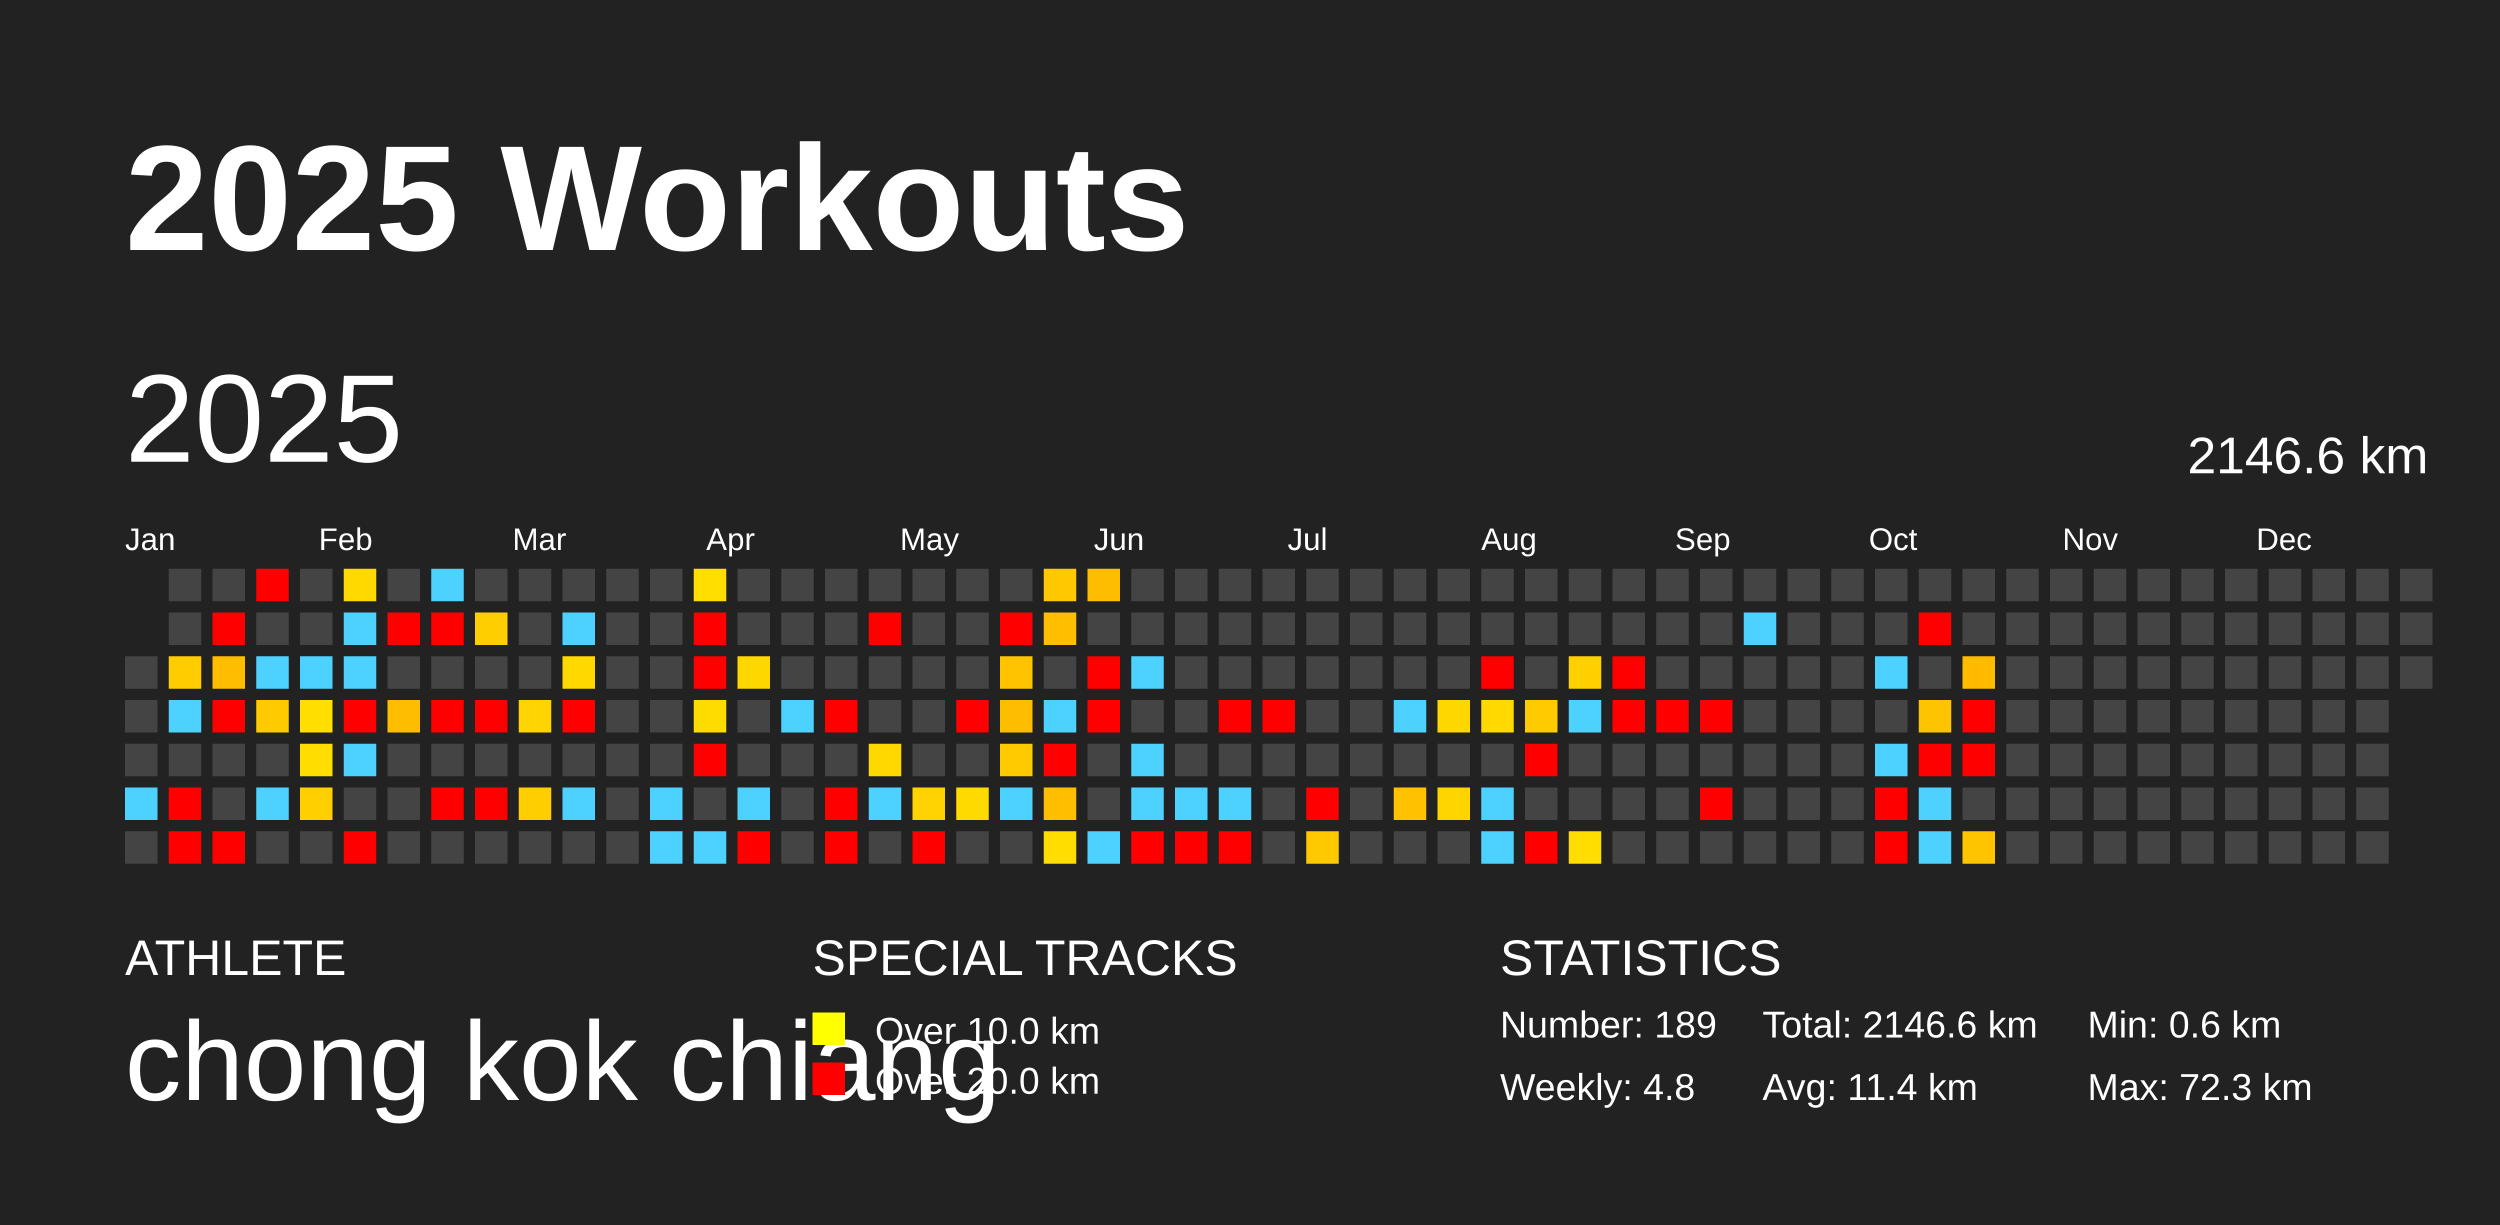
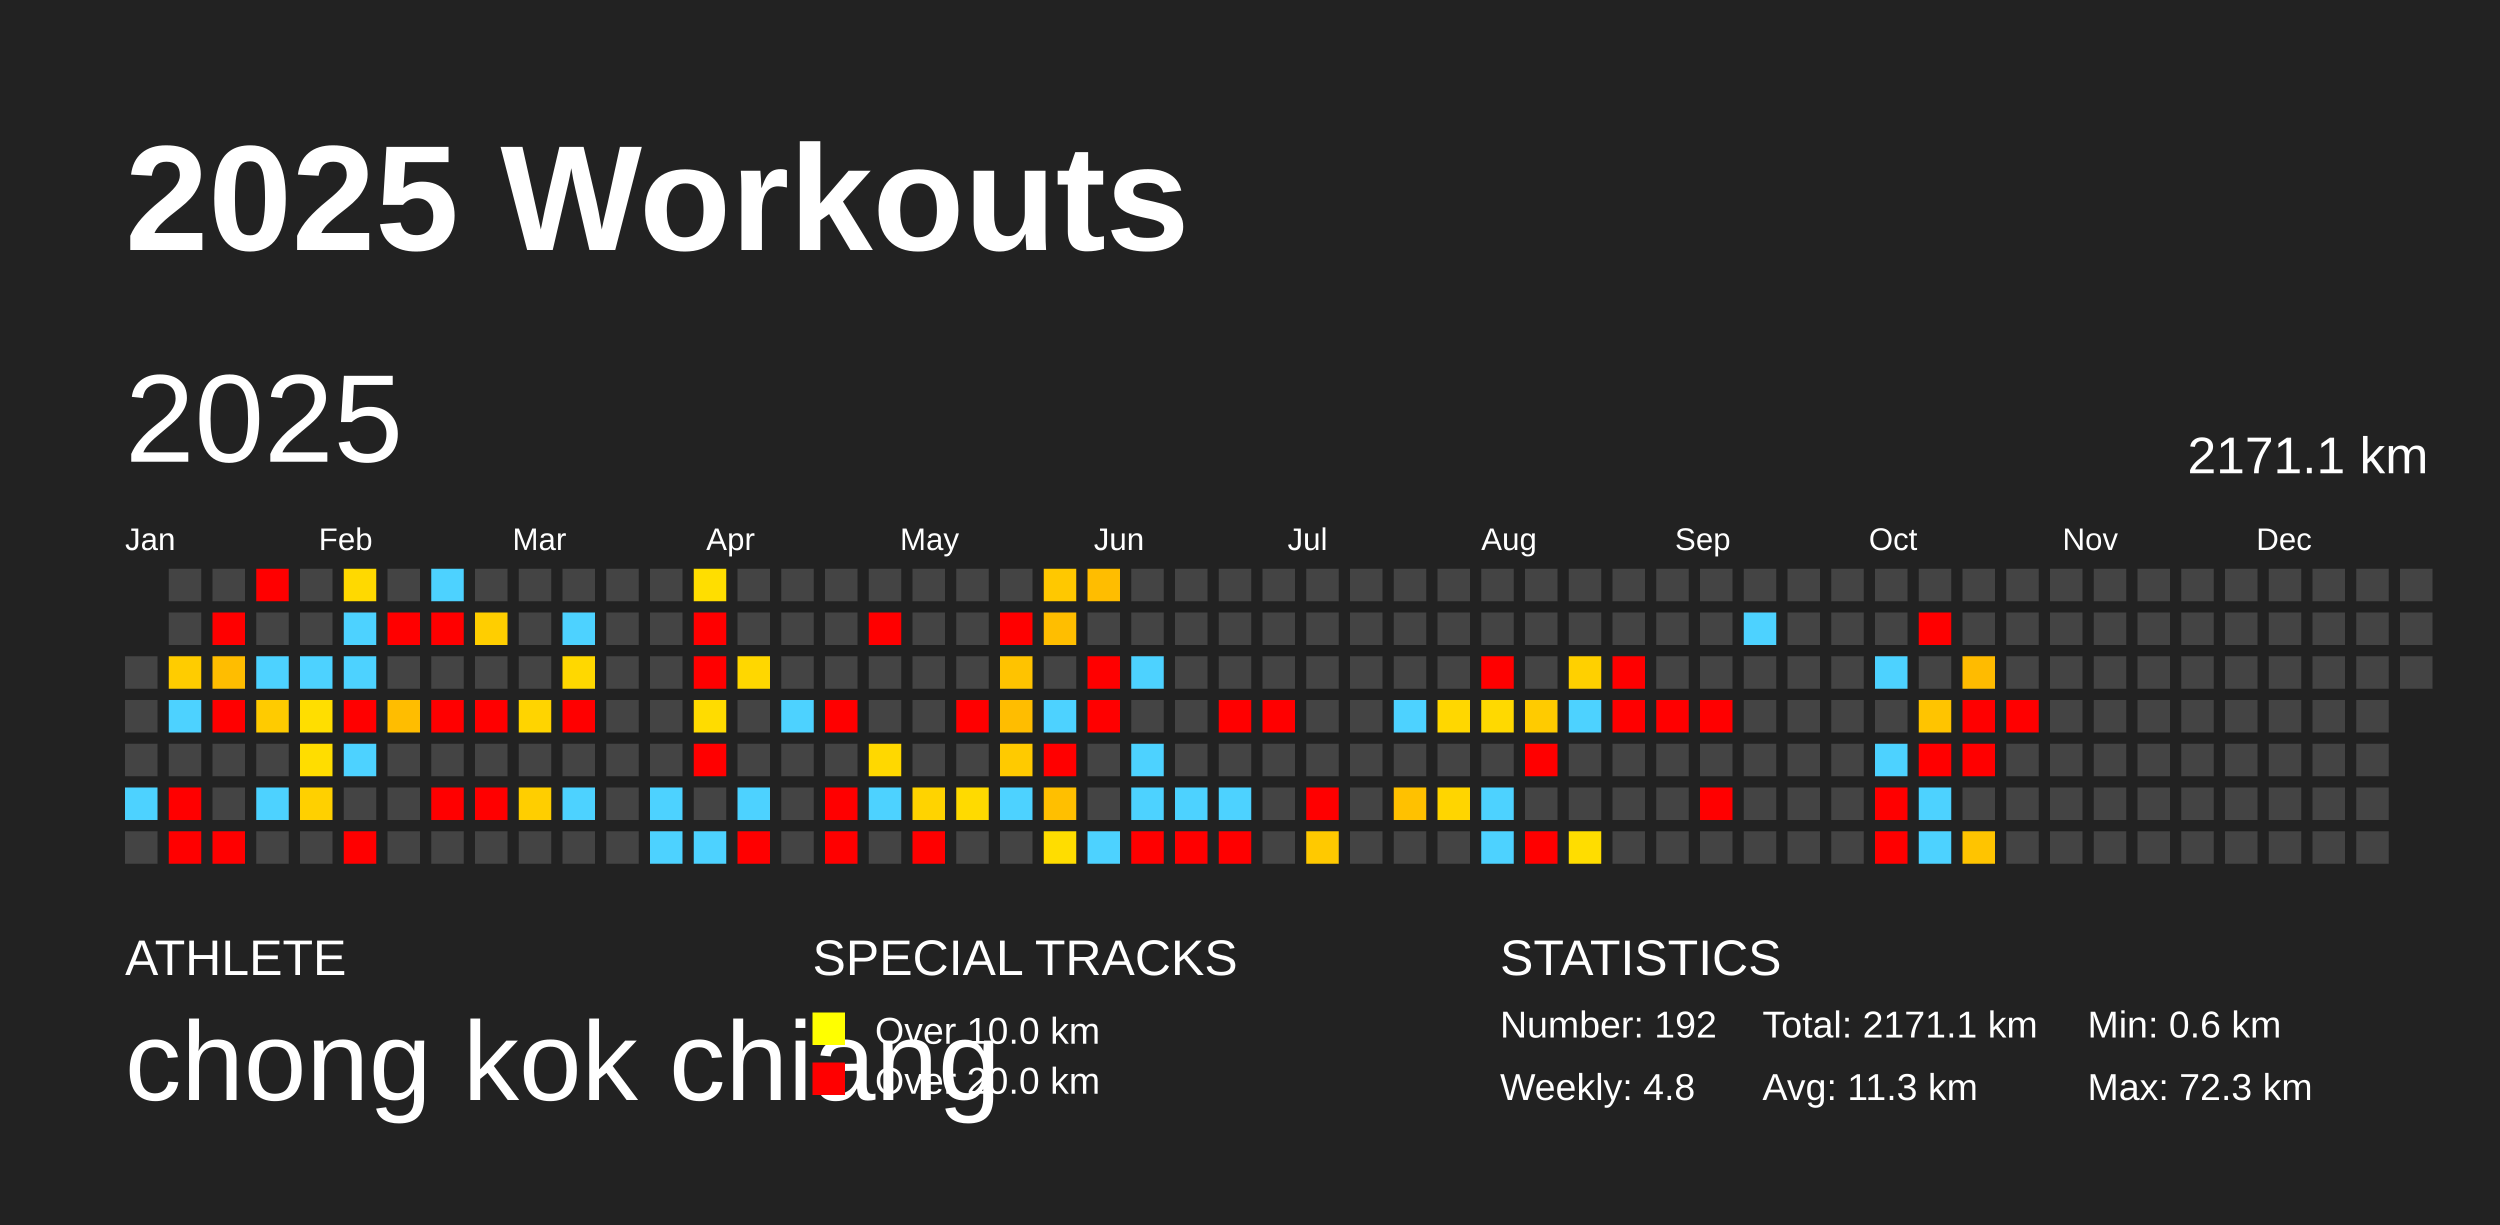
<svg xmlns="http://www.w3.org/2000/svg" baseProfile="full" height="98mm" version="1.1" viewBox="0,0,200,98" width="200mm">
  <defs />
  <rect fill="#222222" height="98" width="200" x="0" y="0" />
  <text fill="#FFFFFF" style="font-size:12px; font-family:Arial; font-weight:bold;" x="10" y="20">2025 Workouts</text>
  <text fill="#FFFFFF" style="font-size:4px; font-family:Arial" x="10" y="78">ATHLETE</text>
  <text fill="#FFFFFF" style="font-size:9px; font-family:Arial" x="10" y="88">chong kok chiang</text>
  <text fill="#FFFFFF" style="font-size:4px; font-family:Arial" x="65" y="78">SPECIAL TRACKS</text>
  <rect fill="yellow" height="2.6" width="2.6" x="65" y="81" />
  <text fill="#FFFFFF" style="font-size:3px; font-family:Arial" x="70" y="83.5">Over 10.0 km</text>
  <rect fill="red" height="2.6" width="2.6" x="65" y="85" />
  <text fill="#FFFFFF" style="font-size:3px; font-family:Arial" x="70" y="87.5">Over 20.0 km</text>
  <text fill="#FFFFFF" style="font-size:4px; font-family:Arial" x="120" y="78">STATISTICS</text>
-   <text fill="#FFFFFF" style="font-size:3px; font-family:Arial" x="120" y="83">Number: 189</text>
+   <text fill="#FFFFFF" style="font-size:3px; font-family:Arial" x="120" y="83">Number: 192</text>
  <text fill="#FFFFFF" style="font-size:3px; font-family:Arial" x="120" y="88">Weekly: 4.8</text>
-   <text fill="#FFFFFF" style="font-size:3px; font-family:Arial" x="141" y="83">Total: 2146.6 km</text>
-   <text fill="#FFFFFF" style="font-size:3px; font-family:Arial" x="141" y="88">Avg: 11.4 km</text>
+   <text fill="#FFFFFF" style="font-size:3px; font-family:Arial" x="141" y="83">Total: 2171.1 km</text>
+   <text fill="#FFFFFF" style="font-size:3px; font-family:Arial" x="141" y="88">Avg: 11.3 km</text>
  <text fill="#FFFFFF" style="font-size:3px; font-family:Arial" x="167" y="83">Min: 0.6 km</text>
  <text fill="#FFFFFF" style="font-size:3px; font-family:Arial" x="167" y="88">Max: 72.3 km</text>
  <text dominant-baseline="hanging" fill="#FFFFFF" style="font-size:10.0px; font-family:Arial;" x="10" y="30">2025</text>
-   <text dominant-baseline="hanging" fill="#FFFFFF" style="font-size:4.125px; font-family:Arial;" x="175" y="35">2146.6 km</text>
+   <text dominant-baseline="hanging" fill="#FFFFFF" style="font-size:4.125px; font-family:Arial;" x="175" y="35">2171.1 km</text>
  <text fill="#FFFFFF" style="font-size:2.5px; font-family:Arial" x="10.0" y="44">Jan</text>
  <text fill="#FFFFFF" style="font-size:2.5px; font-family:Arial" x="25.5" y="44">Feb</text>
  <text fill="#FFFFFF" style="font-size:2.5px; font-family:Arial" x="41.0" y="44">Mar</text>
  <text fill="#FFFFFF" style="font-size:2.5px; font-family:Arial" x="56.5" y="44">Apr</text>
  <text fill="#FFFFFF" style="font-size:2.5px; font-family:Arial" x="72.0" y="44">May</text>
  <text fill="#FFFFFF" style="font-size:2.5px; font-family:Arial" x="87.5" y="44">Jun</text>
  <text fill="#FFFFFF" style="font-size:2.5px; font-family:Arial" x="103.0" y="44">Jul</text>
  <text fill="#FFFFFF" style="font-size:2.5px; font-family:Arial" x="118.5" y="44">Aug</text>
  <text fill="#FFFFFF" style="font-size:2.5px; font-family:Arial" x="134.0" y="44">Sep</text>
  <text fill="#FFFFFF" style="font-size:2.5px; font-family:Arial" x="149.5" y="44">Oct</text>
  <text fill="#FFFFFF" style="font-size:2.5px; font-family:Arial" x="165.0" y="44">Nov</text>
  <text fill="#FFFFFF" style="font-size:2.5px; font-family:Arial" x="180.5" y="44">Dec</text>
  <rect fill="#444444" height="2.6" width="2.6" x="10.0" y="52.5" />
  <rect fill="#444444" height="2.6" width="2.6" x="10.0" y="56.0" />
  <rect fill="#444444" height="2.6" width="2.6" x="10.0" y="59.5" />
  <rect fill="#4dd2ff" height="2.6" width="2.6" x="10.0" y="63.0" />
  <rect fill="#444444" height="2.6" width="2.6" x="10.0" y="66.5" />
  <rect fill="#444444" height="2.6" width="2.6" x="13.5" y="45.5" />
  <rect fill="#444444" height="2.6" width="2.6" x="13.5" y="49.0" />
  <rect fill="#ffcc00" height="2.6" width="2.6" x="13.5" y="52.5" />
  <rect fill="#4dd2ff" height="2.6" width="2.6" x="13.5" y="56.0" />
  <rect fill="#444444" height="2.6" width="2.6" x="13.5" y="59.5" />
  <rect fill="red" height="2.6" width="2.6" x="13.5" y="63.0" />
  <rect fill="red" height="2.6" width="2.6" x="13.5" y="66.5" />
  <rect fill="#444444" height="2.6" width="2.6" x="17.0" y="45.5" />
  <rect fill="red" height="2.6" width="2.6" x="17.0" y="49.0" />
  <rect fill="#ffbd00" height="2.6" width="2.6" x="17.0" y="52.5" />
  <rect fill="red" height="2.6" width="2.6" x="17.0" y="56.0" />
  <rect fill="#444444" height="2.6" width="2.6" x="17.0" y="59.5" />
  <rect fill="#444444" height="2.6" width="2.6" x="17.0" y="63.0" />
  <rect fill="red" height="2.6" width="2.6" x="17.0" y="66.5" />
  <rect fill="red" height="2.6" width="2.6" x="20.5" y="45.5" />
  <rect fill="#444444" height="2.6" width="2.6" x="20.5" y="49.0" />
  <rect fill="#4dd2ff" height="2.6" width="2.6" x="20.5" y="52.5" />
  <rect fill="#ffcb00" height="2.6" width="2.6" x="20.5" y="56.0" />
  <rect fill="#444444" height="2.6" width="2.6" x="20.5" y="59.5" />
  <rect fill="#4dd2ff" height="2.6" width="2.6" x="20.5" y="63.0" />
  <rect fill="#444444" height="2.6" width="2.6" x="20.5" y="66.5" />
  <rect fill="#444444" height="2.6" width="2.6" x="24.0" y="45.5" />
  <rect fill="#444444" height="2.6" width="2.6" x="24.0" y="49.0" />
  <rect fill="#4dd2ff" height="2.6" width="2.6" x="24.0" y="52.5" />
  <rect fill="#ffde00" height="2.6" width="2.6" x="24.0" y="56.0" />
  <rect fill="#ffdd00" height="2.6" width="2.6" x="24.0" y="59.5" />
  <rect fill="#ffd000" height="2.6" width="2.6" x="24.0" y="63.0" />
  <rect fill="#444444" height="2.6" width="2.6" x="24.0" y="66.5" />
  <rect fill="#ffd900" height="2.6" width="2.6" x="27.5" y="45.5" />
  <rect fill="#4dd2ff" height="2.6" width="2.6" x="27.5" y="49.0" />
  <rect fill="#4dd2ff" height="2.6" width="2.6" x="27.5" y="52.5" />
  <rect fill="red" height="2.6" width="2.6" x="27.5" y="56.0" />
  <rect fill="#4dd2ff" height="2.6" width="2.6" x="27.5" y="59.5" />
  <rect fill="#444444" height="2.6" width="2.6" x="27.5" y="63.0" />
  <rect fill="red" height="2.6" width="2.6" x="27.5" y="66.5" />
  <rect fill="#444444" height="2.6" width="2.6" x="31.0" y="45.5" />
  <rect fill="red" height="2.6" width="2.6" x="31.0" y="49.0" />
  <rect fill="#444444" height="2.6" width="2.6" x="31.0" y="52.5" />
  <rect fill="#ffbd00" height="2.6" width="2.6" x="31.0" y="56.0" />
  <rect fill="#444444" height="2.6" width="2.6" x="31.0" y="59.5" />
  <rect fill="#444444" height="2.6" width="2.6" x="31.0" y="63.0" />
  <rect fill="#444444" height="2.6" width="2.6" x="31.0" y="66.5" />
  <rect fill="#4dd2ff" height="2.6" width="2.6" x="34.5" y="45.5" />
  <rect fill="red" height="2.6" width="2.6" x="34.5" y="49.0" />
  <rect fill="#444444" height="2.6" width="2.6" x="34.5" y="52.5" />
  <rect fill="red" height="2.6" width="2.6" x="34.5" y="56.0" />
  <rect fill="#444444" height="2.6" width="2.6" x="34.5" y="59.5" />
  <rect fill="red" height="2.6" width="2.6" x="34.5" y="63.0" />
  <rect fill="#444444" height="2.6" width="2.6" x="34.5" y="66.5" />
  <rect fill="#444444" height="2.6" width="2.6" x="38.0" y="45.5" />
  <rect fill="#ffce00" height="2.6" width="2.6" x="38.0" y="49.0" />
  <rect fill="#444444" height="2.6" width="2.6" x="38.0" y="52.5" />
  <rect fill="red" height="2.6" width="2.6" x="38.0" y="56.0" />
  <rect fill="#444444" height="2.6" width="2.6" x="38.0" y="59.5" />
  <rect fill="red" height="2.6" width="2.6" x="38.0" y="63.0" />
  <rect fill="#444444" height="2.6" width="2.6" x="38.0" y="66.5" />
  <rect fill="#444444" height="2.6" width="2.6" x="41.5" y="45.5" />
  <rect fill="#444444" height="2.6" width="2.6" x="41.5" y="49.0" />
  <rect fill="#444444" height="2.6" width="2.6" x="41.5" y="52.5" />
  <rect fill="#ffd400" height="2.6" width="2.6" x="41.5" y="56.0" />
  <rect fill="#444444" height="2.6" width="2.6" x="41.5" y="59.5" />
  <rect fill="#ffce00" height="2.6" width="2.6" x="41.5" y="63.0" />
  <rect fill="#444444" height="2.6" width="2.6" x="41.5" y="66.5" />
  <rect fill="#444444" height="2.6" width="2.6" x="45.0" y="45.5" />
  <rect fill="#4dd2ff" height="2.6" width="2.6" x="45.0" y="49.0" />
  <rect fill="#ffd800" height="2.6" width="2.6" x="45.0" y="52.5" />
  <rect fill="red" height="2.6" width="2.6" x="45.0" y="56.0" />
  <rect fill="#444444" height="2.6" width="2.6" x="45.0" y="59.5" />
  <rect fill="#4dd2ff" height="2.6" width="2.6" x="45.0" y="63.0" />
  <rect fill="#444444" height="2.6" width="2.6" x="45.0" y="66.5" />
  <rect fill="#444444" height="2.6" width="2.6" x="48.5" y="45.5" />
  <rect fill="#444444" height="2.6" width="2.6" x="48.5" y="49.0" />
  <rect fill="#444444" height="2.6" width="2.6" x="48.5" y="52.5" />
  <rect fill="#444444" height="2.6" width="2.6" x="48.5" y="56.0" />
  <rect fill="#444444" height="2.6" width="2.6" x="48.5" y="59.5" />
  <rect fill="#444444" height="2.6" width="2.6" x="48.5" y="63.0" />
  <rect fill="#444444" height="2.6" width="2.6" x="48.5" y="66.5" />
  <rect fill="#444444" height="2.6" width="2.6" x="52.0" y="45.5" />
  <rect fill="#444444" height="2.6" width="2.6" x="52.0" y="49.0" />
  <rect fill="#444444" height="2.6" width="2.6" x="52.0" y="52.5" />
  <rect fill="#444444" height="2.6" width="2.6" x="52.0" y="56.0" />
  <rect fill="#444444" height="2.6" width="2.6" x="52.0" y="59.5" />
  <rect fill="#4dd2ff" height="2.6" width="2.6" x="52.0" y="63.0" />
  <rect fill="#4dd2ff" height="2.6" width="2.6" x="52.0" y="66.5" />
  <rect fill="#ffde00" height="2.6" width="2.6" x="55.5" y="45.5" />
  <rect fill="red" height="2.6" width="2.6" x="55.5" y="49.0" />
  <rect fill="red" height="2.6" width="2.6" x="55.5" y="52.5" />
  <rect fill="#ffdc00" height="2.6" width="2.6" x="55.5" y="56.0" />
  <rect fill="red" height="2.6" width="2.6" x="55.5" y="59.5" />
  <rect fill="#444444" height="2.6" width="2.6" x="55.5" y="63.0" />
  <rect fill="#4dd2ff" height="2.6" width="2.6" x="55.5" y="66.5" />
  <rect fill="#444444" height="2.6" width="2.6" x="59.0" y="45.5" />
  <rect fill="#444444" height="2.6" width="2.6" x="59.0" y="49.0" />
  <rect fill="#ffd700" height="2.6" width="2.6" x="59.0" y="52.5" />
  <rect fill="#444444" height="2.6" width="2.6" x="59.0" y="56.0" />
  <rect fill="#444444" height="2.6" width="2.6" x="59.0" y="59.5" />
  <rect fill="#4dd2ff" height="2.6" width="2.6" x="59.0" y="63.0" />
  <rect fill="red" height="2.6" width="2.6" x="59.0" y="66.5" />
  <rect fill="#444444" height="2.6" width="2.6" x="62.5" y="45.5" />
  <rect fill="#444444" height="2.6" width="2.6" x="62.5" y="49.0" />
  <rect fill="#444444" height="2.6" width="2.6" x="62.5" y="52.5" />
  <rect fill="#4dd2ff" height="2.6" width="2.6" x="62.5" y="56.0" />
  <rect fill="#444444" height="2.6" width="2.6" x="62.5" y="59.5" />
  <rect fill="#444444" height="2.6" width="2.6" x="62.5" y="63.0" />
  <rect fill="#444444" height="2.6" width="2.6" x="62.5" y="66.5" />
  <rect fill="#444444" height="2.6" width="2.6" x="66.0" y="45.5" />
  <rect fill="#444444" height="2.6" width="2.6" x="66.0" y="49.0" />
  <rect fill="#444444" height="2.6" width="2.6" x="66.0" y="52.5" />
  <rect fill="red" height="2.6" width="2.6" x="66.0" y="56.0" />
  <rect fill="#444444" height="2.6" width="2.6" x="66.0" y="59.5" />
  <rect fill="red" height="2.6" width="2.6" x="66.0" y="63.0" />
  <rect fill="red" height="2.6" width="2.6" x="66.0" y="66.5" />
  <rect fill="#444444" height="2.6" width="2.6" x="69.5" y="45.5" />
  <rect fill="red" height="2.6" width="2.6" x="69.5" y="49.0" />
  <rect fill="#444444" height="2.6" width="2.6" x="69.5" y="52.5" />
  <rect fill="#444444" height="2.6" width="2.6" x="69.5" y="56.0" />
  <rect fill="#ffd800" height="2.6" width="2.6" x="69.5" y="59.5" />
  <rect fill="#4dd2ff" height="2.6" width="2.6" x="69.5" y="63.0" />
  <rect fill="#444444" height="2.6" width="2.6" x="69.5" y="66.5" />
  <rect fill="#444444" height="2.6" width="2.6" x="73.0" y="45.5" />
  <rect fill="#444444" height="2.6" width="2.6" x="73.0" y="49.0" />
  <rect fill="#444444" height="2.6" width="2.6" x="73.0" y="52.5" />
  <rect fill="#444444" height="2.6" width="2.6" x="73.0" y="56.0" />
  <rect fill="#444444" height="2.6" width="2.6" x="73.0" y="59.5" />
  <rect fill="#ffd300" height="2.6" width="2.6" x="73.0" y="63.0" />
  <rect fill="red" height="2.6" width="2.6" x="73.0" y="66.5" />
  <rect fill="#444444" height="2.6" width="2.6" x="76.5" y="45.5" />
  <rect fill="#444444" height="2.6" width="2.6" x="76.5" y="49.0" />
  <rect fill="#444444" height="2.6" width="2.6" x="76.5" y="52.5" />
  <rect fill="red" height="2.6" width="2.6" x="76.5" y="56.0" />
  <rect fill="#444444" height="2.6" width="2.6" x="76.5" y="59.5" />
  <rect fill="#ffda00" height="2.6" width="2.6" x="76.5" y="63.0" />
  <rect fill="#444444" height="2.6" width="2.6" x="76.5" y="66.5" />
  <rect fill="#444444" height="2.6" width="2.6" x="80.0" y="45.5" />
  <rect fill="red" height="2.6" width="2.6" x="80.0" y="49.0" />
  <rect fill="#ffc300" height="2.6" width="2.6" x="80.0" y="52.5" />
  <rect fill="#ffbd00" height="2.6" width="2.6" x="80.0" y="56.0" />
  <rect fill="#ffca00" height="2.6" width="2.6" x="80.0" y="59.5" />
  <rect fill="#4dd2ff" height="2.6" width="2.6" x="80.0" y="63.0" />
  <rect fill="#444444" height="2.6" width="2.6" x="80.0" y="66.5" />
  <rect fill="#ffc800" height="2.6" width="2.6" x="83.5" y="45.5" />
  <rect fill="#ffbe00" height="2.6" width="2.6" x="83.5" y="49.0" />
  <rect fill="#444444" height="2.6" width="2.6" x="83.5" y="52.5" />
  <rect fill="#4dd2ff" height="2.6" width="2.6" x="83.5" y="56.0" />
  <rect fill="red" height="2.6" width="2.6" x="83.5" y="59.5" />
  <rect fill="#ffbf00" height="2.6" width="2.6" x="83.5" y="63.0" />
  <rect fill="#ffdd00" height="2.6" width="2.6" x="83.5" y="66.5" />
  <rect fill="#ffbd00" height="2.6" width="2.6" x="87.0" y="45.5" />
  <rect fill="#444444" height="2.6" width="2.6" x="87.0" y="49.0" />
  <rect fill="red" height="2.6" width="2.6" x="87.0" y="52.5" />
  <rect fill="red" height="2.6" width="2.6" x="87.0" y="56.0" />
  <rect fill="#444444" height="2.6" width="2.6" x="87.0" y="59.5" />
  <rect fill="#444444" height="2.6" width="2.6" x="87.0" y="63.0" />
  <rect fill="#4dd2ff" height="2.6" width="2.6" x="87.0" y="66.5" />
  <rect fill="#444444" height="2.6" width="2.6" x="90.5" y="45.5" />
  <rect fill="#444444" height="2.6" width="2.6" x="90.5" y="49.0" />
  <rect fill="#4dd2ff" height="2.6" width="2.6" x="90.5" y="52.5" />
  <rect fill="#444444" height="2.6" width="2.6" x="90.5" y="56.0" />
  <rect fill="#4dd2ff" height="2.6" width="2.6" x="90.5" y="59.5" />
  <rect fill="#4dd2ff" height="2.6" width="2.6" x="90.5" y="63.0" />
  <rect fill="red" height="2.6" width="2.6" x="90.5" y="66.5" />
  <rect fill="#444444" height="2.6" width="2.6" x="94.0" y="45.5" />
  <rect fill="#444444" height="2.6" width="2.6" x="94.0" y="49.0" />
  <rect fill="#444444" height="2.6" width="2.6" x="94.0" y="52.5" />
  <rect fill="#444444" height="2.6" width="2.6" x="94.0" y="56.0" />
  <rect fill="#444444" height="2.6" width="2.6" x="94.0" y="59.5" />
  <rect fill="#4dd2ff" height="2.6" width="2.6" x="94.0" y="63.0" />
  <rect fill="red" height="2.6" width="2.6" x="94.0" y="66.5" />
  <rect fill="#444444" height="2.6" width="2.6" x="97.5" y="45.5" />
  <rect fill="#444444" height="2.6" width="2.6" x="97.5" y="49.0" />
  <rect fill="#444444" height="2.6" width="2.6" x="97.5" y="52.5" />
  <rect fill="red" height="2.6" width="2.6" x="97.5" y="56.0" />
  <rect fill="#444444" height="2.6" width="2.6" x="97.5" y="59.5" />
  <rect fill="#4dd2ff" height="2.6" width="2.6" x="97.5" y="63.0" />
  <rect fill="red" height="2.6" width="2.6" x="97.5" y="66.5" />
  <rect fill="#444444" height="2.6" width="2.6" x="101.0" y="45.5" />
  <rect fill="#444444" height="2.6" width="2.6" x="101.0" y="49.0" />
  <rect fill="#444444" height="2.6" width="2.6" x="101.0" y="52.5" />
  <rect fill="red" height="2.6" width="2.6" x="101.0" y="56.0" />
  <rect fill="#444444" height="2.6" width="2.6" x="101.0" y="59.5" />
  <rect fill="#444444" height="2.6" width="2.6" x="101.0" y="63.0" />
  <rect fill="#444444" height="2.6" width="2.6" x="101.0" y="66.5" />
  <rect fill="#444444" height="2.6" width="2.6" x="104.5" y="45.5" />
  <rect fill="#444444" height="2.6" width="2.6" x="104.5" y="49.0" />
  <rect fill="#444444" height="2.6" width="2.6" x="104.5" y="52.5" />
  <rect fill="#444444" height="2.6" width="2.6" x="104.5" y="56.0" />
  <rect fill="#444444" height="2.6" width="2.6" x="104.5" y="59.5" />
  <rect fill="red" height="2.6" width="2.6" x="104.5" y="63.0" />
  <rect fill="#ffc900" height="2.6" width="2.6" x="104.5" y="66.5" />
  <rect fill="#444444" height="2.6" width="2.6" x="108.0" y="45.5" />
  <rect fill="#444444" height="2.6" width="2.6" x="108.0" y="49.0" />
  <rect fill="#444444" height="2.6" width="2.6" x="108.0" y="52.5" />
  <rect fill="#444444" height="2.6" width="2.6" x="108.0" y="56.0" />
  <rect fill="#444444" height="2.6" width="2.6" x="108.0" y="59.5" />
  <rect fill="#444444" height="2.6" width="2.6" x="108.0" y="63.0" />
  <rect fill="#444444" height="2.6" width="2.6" x="108.0" y="66.5" />
  <rect fill="#444444" height="2.6" width="2.6" x="111.5" y="45.5" />
  <rect fill="#444444" height="2.6" width="2.6" x="111.5" y="49.0" />
  <rect fill="#444444" height="2.6" width="2.6" x="111.5" y="52.5" />
  <rect fill="#4dd2ff" height="2.6" width="2.6" x="111.5" y="56.0" />
  <rect fill="#444444" height="2.6" width="2.6" x="111.5" y="59.5" />
  <rect fill="#ffc100" height="2.6" width="2.6" x="111.5" y="63.0" />
  <rect fill="#444444" height="2.6" width="2.6" x="111.5" y="66.5" />
  <rect fill="#444444" height="2.6" width="2.6" x="115.0" y="45.5" />
  <rect fill="#444444" height="2.6" width="2.6" x="115.0" y="49.0" />
  <rect fill="#444444" height="2.6" width="2.6" x="115.0" y="52.5" />
  <rect fill="#ffd700" height="2.6" width="2.6" x="115.0" y="56.0" />
  <rect fill="#444444" height="2.6" width="2.6" x="115.0" y="59.5" />
  <rect fill="#ffd500" height="2.6" width="2.6" x="115.0" y="63.0" />
  <rect fill="#444444" height="2.6" width="2.6" x="115.0" y="66.5" />
  <rect fill="#444444" height="2.6" width="2.6" x="118.5" y="45.5" />
  <rect fill="#444444" height="2.6" width="2.6" x="118.5" y="49.0" />
  <rect fill="red" height="2.6" width="2.6" x="118.5" y="52.5" />
  <rect fill="#ffd900" height="2.6" width="2.6" x="118.5" y="56.0" />
  <rect fill="#444444" height="2.6" width="2.6" x="118.5" y="59.5" />
  <rect fill="#4dd2ff" height="2.6" width="2.6" x="118.5" y="63.0" />
  <rect fill="#4dd2ff" height="2.6" width="2.6" x="118.5" y="66.5" />
  <rect fill="#444444" height="2.6" width="2.6" x="122.0" y="45.5" />
  <rect fill="#444444" height="2.6" width="2.6" x="122.0" y="49.0" />
  <rect fill="#444444" height="2.6" width="2.6" x="122.0" y="52.5" />
  <rect fill="#ffcb00" height="2.6" width="2.6" x="122.0" y="56.0" />
  <rect fill="red" height="2.6" width="2.6" x="122.0" y="59.5" />
  <rect fill="#444444" height="2.6" width="2.6" x="122.0" y="63.0" />
  <rect fill="red" height="2.6" width="2.6" x="122.0" y="66.5" />
  <rect fill="#444444" height="2.6" width="2.6" x="125.5" y="45.5" />
  <rect fill="#444444" height="2.6" width="2.6" x="125.5" y="49.0" />
  <rect fill="#ffd000" height="2.6" width="2.6" x="125.5" y="52.5" />
  <rect fill="#4dd2ff" height="2.6" width="2.6" x="125.5" y="56.0" />
  <rect fill="#444444" height="2.6" width="2.6" x="125.5" y="59.5" />
  <rect fill="#444444" height="2.6" width="2.6" x="125.5" y="63.0" />
  <rect fill="#ffdd00" height="2.6" width="2.6" x="125.5" y="66.5" />
  <rect fill="#444444" height="2.6" width="2.6" x="129.0" y="45.5" />
  <rect fill="#444444" height="2.6" width="2.6" x="129.0" y="49.0" />
  <rect fill="red" height="2.6" width="2.6" x="129.0" y="52.5" />
  <rect fill="red" height="2.6" width="2.6" x="129.0" y="56.0" />
  <rect fill="#444444" height="2.6" width="2.6" x="129.0" y="59.5" />
  <rect fill="#444444" height="2.6" width="2.6" x="129.0" y="63.0" />
  <rect fill="#444444" height="2.6" width="2.6" x="129.0" y="66.5" />
  <rect fill="#444444" height="2.6" width="2.6" x="132.5" y="45.5" />
  <rect fill="#444444" height="2.6" width="2.6" x="132.5" y="49.0" />
  <rect fill="#444444" height="2.6" width="2.6" x="132.5" y="52.5" />
  <rect fill="red" height="2.6" width="2.6" x="132.5" y="56.0" />
  <rect fill="#444444" height="2.6" width="2.6" x="132.5" y="59.5" />
  <rect fill="#444444" height="2.6" width="2.6" x="132.5" y="63.0" />
  <rect fill="#444444" height="2.6" width="2.6" x="132.5" y="66.5" />
  <rect fill="#444444" height="2.6" width="2.6" x="136.0" y="45.5" />
  <rect fill="#444444" height="2.6" width="2.6" x="136.0" y="49.0" />
  <rect fill="#444444" height="2.6" width="2.6" x="136.0" y="52.5" />
  <rect fill="red" height="2.6" width="2.6" x="136.0" y="56.0" />
  <rect fill="#444444" height="2.6" width="2.6" x="136.0" y="59.5" />
  <rect fill="red" height="2.6" width="2.6" x="136.0" y="63.0" />
  <rect fill="#444444" height="2.6" width="2.6" x="136.0" y="66.5" />
  <rect fill="#444444" height="2.6" width="2.6" x="139.5" y="45.5" />
  <rect fill="#4dd2ff" height="2.6" width="2.6" x="139.5" y="49.0" />
  <rect fill="#444444" height="2.6" width="2.6" x="139.5" y="52.5" />
  <rect fill="#444444" height="2.6" width="2.6" x="139.5" y="56.0" />
  <rect fill="#444444" height="2.6" width="2.6" x="139.5" y="59.5" />
  <rect fill="#444444" height="2.6" width="2.6" x="139.5" y="63.0" />
  <rect fill="#444444" height="2.6" width="2.6" x="139.5" y="66.5" />
  <rect fill="#444444" height="2.6" width="2.6" x="143.0" y="45.5" />
  <rect fill="#444444" height="2.6" width="2.6" x="143.0" y="49.0" />
  <rect fill="#444444" height="2.6" width="2.6" x="143.0" y="52.5" />
  <rect fill="#444444" height="2.6" width="2.6" x="143.0" y="56.0" />
  <rect fill="#444444" height="2.6" width="2.6" x="143.0" y="59.5" />
  <rect fill="#444444" height="2.6" width="2.6" x="143.0" y="63.0" />
  <rect fill="#444444" height="2.6" width="2.6" x="143.0" y="66.5" />
  <rect fill="#444444" height="2.6" width="2.6" x="146.5" y="45.5" />
  <rect fill="#444444" height="2.6" width="2.6" x="146.5" y="49.0" />
  <rect fill="#444444" height="2.6" width="2.6" x="146.5" y="52.5" />
  <rect fill="#444444" height="2.6" width="2.6" x="146.5" y="56.0" />
  <rect fill="#444444" height="2.6" width="2.6" x="146.5" y="59.5" />
  <rect fill="#444444" height="2.6" width="2.6" x="146.5" y="63.0" />
  <rect fill="#444444" height="2.6" width="2.6" x="146.5" y="66.5" />
  <rect fill="#444444" height="2.6" width="2.6" x="150.0" y="45.5" />
  <rect fill="#444444" height="2.6" width="2.6" x="150.0" y="49.0" />
  <rect fill="#4dd2ff" height="2.6" width="2.6" x="150.0" y="52.5" />
  <rect fill="#444444" height="2.6" width="2.6" x="150.0" y="56.0" />
  <rect fill="#4dd2ff" height="2.6" width="2.6" x="150.0" y="59.5" />
  <rect fill="red" height="2.6" width="2.6" x="150.0" y="63.0" />
  <rect fill="red" height="2.6" width="2.6" x="150.0" y="66.5" />
  <rect fill="#444444" height="2.6" width="2.6" x="153.5" y="45.5" />
  <rect fill="red" height="2.6" width="2.6" x="153.5" y="49.0" />
  <rect fill="#444444" height="2.6" width="2.6" x="153.5" y="52.5" />
  <rect fill="#ffc400" height="2.6" width="2.6" x="153.5" y="56.0" />
  <rect fill="red" height="2.6" width="2.6" x="153.5" y="59.5" />
  <rect fill="#4dd2ff" height="2.6" width="2.6" x="153.5" y="63.0" />
  <rect fill="#4dd2ff" height="2.6" width="2.6" x="153.5" y="66.5" />
  <rect fill="#444444" height="2.6" width="2.6" x="157.0" y="45.5" />
  <rect fill="#444444" height="2.6" width="2.6" x="157.0" y="49.0" />
  <rect fill="#ffbb00" height="2.6" width="2.6" x="157.0" y="52.5" />
  <rect fill="red" height="2.6" width="2.6" x="157.0" y="56.0" />
  <rect fill="red" height="2.6" width="2.6" x="157.0" y="59.5" />
  <rect fill="#444444" height="2.6" width="2.6" x="157.0" y="63.0" />
  <rect fill="#ffc400" height="2.6" width="2.6" x="157.0" y="66.5" />
  <rect fill="#444444" height="2.6" width="2.6" x="160.5" y="45.5" />
  <rect fill="#444444" height="2.6" width="2.6" x="160.5" y="49.0" />
  <rect fill="#444444" height="2.6" width="2.6" x="160.5" y="52.5" />
-   <rect fill="#444444" height="2.6" width="2.6" x="160.5" y="56.0" />
+   <rect fill="red" height="2.6" width="2.6" x="160.5" y="56.0" />
  <rect fill="#444444" height="2.6" width="2.6" x="160.5" y="59.5" />
  <rect fill="#444444" height="2.6" width="2.6" x="160.5" y="63.0" />
  <rect fill="#444444" height="2.6" width="2.6" x="160.5" y="66.5" />
  <rect fill="#444444" height="2.6" width="2.6" x="164.0" y="45.5" />
  <rect fill="#444444" height="2.6" width="2.6" x="164.0" y="49.0" />
  <rect fill="#444444" height="2.6" width="2.6" x="164.0" y="52.5" />
  <rect fill="#444444" height="2.6" width="2.6" x="164.0" y="56.0" />
  <rect fill="#444444" height="2.6" width="2.6" x="164.0" y="59.5" />
  <rect fill="#444444" height="2.6" width="2.6" x="164.0" y="63.0" />
  <rect fill="#444444" height="2.6" width="2.6" x="164.0" y="66.5" />
  <rect fill="#444444" height="2.6" width="2.6" x="167.5" y="45.5" />
  <rect fill="#444444" height="2.6" width="2.6" x="167.5" y="49.0" />
  <rect fill="#444444" height="2.6" width="2.6" x="167.5" y="52.5" />
  <rect fill="#444444" height="2.6" width="2.6" x="167.5" y="56.0" />
  <rect fill="#444444" height="2.6" width="2.6" x="167.5" y="59.5" />
  <rect fill="#444444" height="2.6" width="2.6" x="167.5" y="63.0" />
  <rect fill="#444444" height="2.6" width="2.6" x="167.5" y="66.5" />
  <rect fill="#444444" height="2.6" width="2.6" x="171.0" y="45.5" />
  <rect fill="#444444" height="2.6" width="2.6" x="171.0" y="49.0" />
  <rect fill="#444444" height="2.6" width="2.6" x="171.0" y="52.5" />
  <rect fill="#444444" height="2.6" width="2.6" x="171.0" y="56.0" />
  <rect fill="#444444" height="2.6" width="2.6" x="171.0" y="59.5" />
  <rect fill="#444444" height="2.6" width="2.6" x="171.0" y="63.0" />
  <rect fill="#444444" height="2.6" width="2.6" x="171.0" y="66.5" />
  <rect fill="#444444" height="2.6" width="2.6" x="174.5" y="45.5" />
  <rect fill="#444444" height="2.6" width="2.6" x="174.5" y="49.0" />
  <rect fill="#444444" height="2.6" width="2.6" x="174.5" y="52.5" />
  <rect fill="#444444" height="2.6" width="2.6" x="174.5" y="56.0" />
  <rect fill="#444444" height="2.6" width="2.6" x="174.5" y="59.5" />
  <rect fill="#444444" height="2.6" width="2.6" x="174.5" y="63.0" />
  <rect fill="#444444" height="2.6" width="2.6" x="174.5" y="66.5" />
  <rect fill="#444444" height="2.6" width="2.6" x="178.0" y="45.5" />
  <rect fill="#444444" height="2.6" width="2.6" x="178.0" y="49.0" />
  <rect fill="#444444" height="2.6" width="2.6" x="178.0" y="52.5" />
  <rect fill="#444444" height="2.6" width="2.6" x="178.0" y="56.0" />
  <rect fill="#444444" height="2.6" width="2.6" x="178.0" y="59.5" />
  <rect fill="#444444" height="2.6" width="2.6" x="178.0" y="63.0" />
  <rect fill="#444444" height="2.6" width="2.6" x="178.0" y="66.5" />
  <rect fill="#444444" height="2.6" width="2.6" x="181.5" y="45.5" />
  <rect fill="#444444" height="2.6" width="2.6" x="181.5" y="49.0" />
  <rect fill="#444444" height="2.6" width="2.6" x="181.5" y="52.5" />
  <rect fill="#444444" height="2.6" width="2.6" x="181.5" y="56.0" />
  <rect fill="#444444" height="2.6" width="2.6" x="181.5" y="59.5" />
  <rect fill="#444444" height="2.6" width="2.6" x="181.5" y="63.0" />
  <rect fill="#444444" height="2.6" width="2.6" x="181.5" y="66.5" />
  <rect fill="#444444" height="2.6" width="2.6" x="185.0" y="45.5" />
  <rect fill="#444444" height="2.6" width="2.6" x="185.0" y="49.0" />
  <rect fill="#444444" height="2.6" width="2.6" x="185.0" y="52.5" />
  <rect fill="#444444" height="2.6" width="2.6" x="185.0" y="56.0" />
  <rect fill="#444444" height="2.6" width="2.6" x="185.0" y="59.5" />
  <rect fill="#444444" height="2.6" width="2.6" x="185.0" y="63.0" />
  <rect fill="#444444" height="2.6" width="2.6" x="185.0" y="66.5" />
  <rect fill="#444444" height="2.6" width="2.6" x="188.5" y="45.5" />
  <rect fill="#444444" height="2.6" width="2.6" x="188.5" y="49.0" />
  <rect fill="#444444" height="2.6" width="2.6" x="188.5" y="52.5" />
  <rect fill="#444444" height="2.6" width="2.6" x="188.5" y="56.0" />
  <rect fill="#444444" height="2.6" width="2.6" x="188.5" y="59.5" />
  <rect fill="#444444" height="2.6" width="2.6" x="188.5" y="63.0" />
  <rect fill="#444444" height="2.6" width="2.6" x="188.5" y="66.5" />
  <rect fill="#444444" height="2.6" width="2.6" x="192.0" y="45.5" />
  <rect fill="#444444" height="2.6" width="2.6" x="192.0" y="49.0" />
  <rect fill="#444444" height="2.6" width="2.6" x="192.0" y="52.5" />
</svg>
